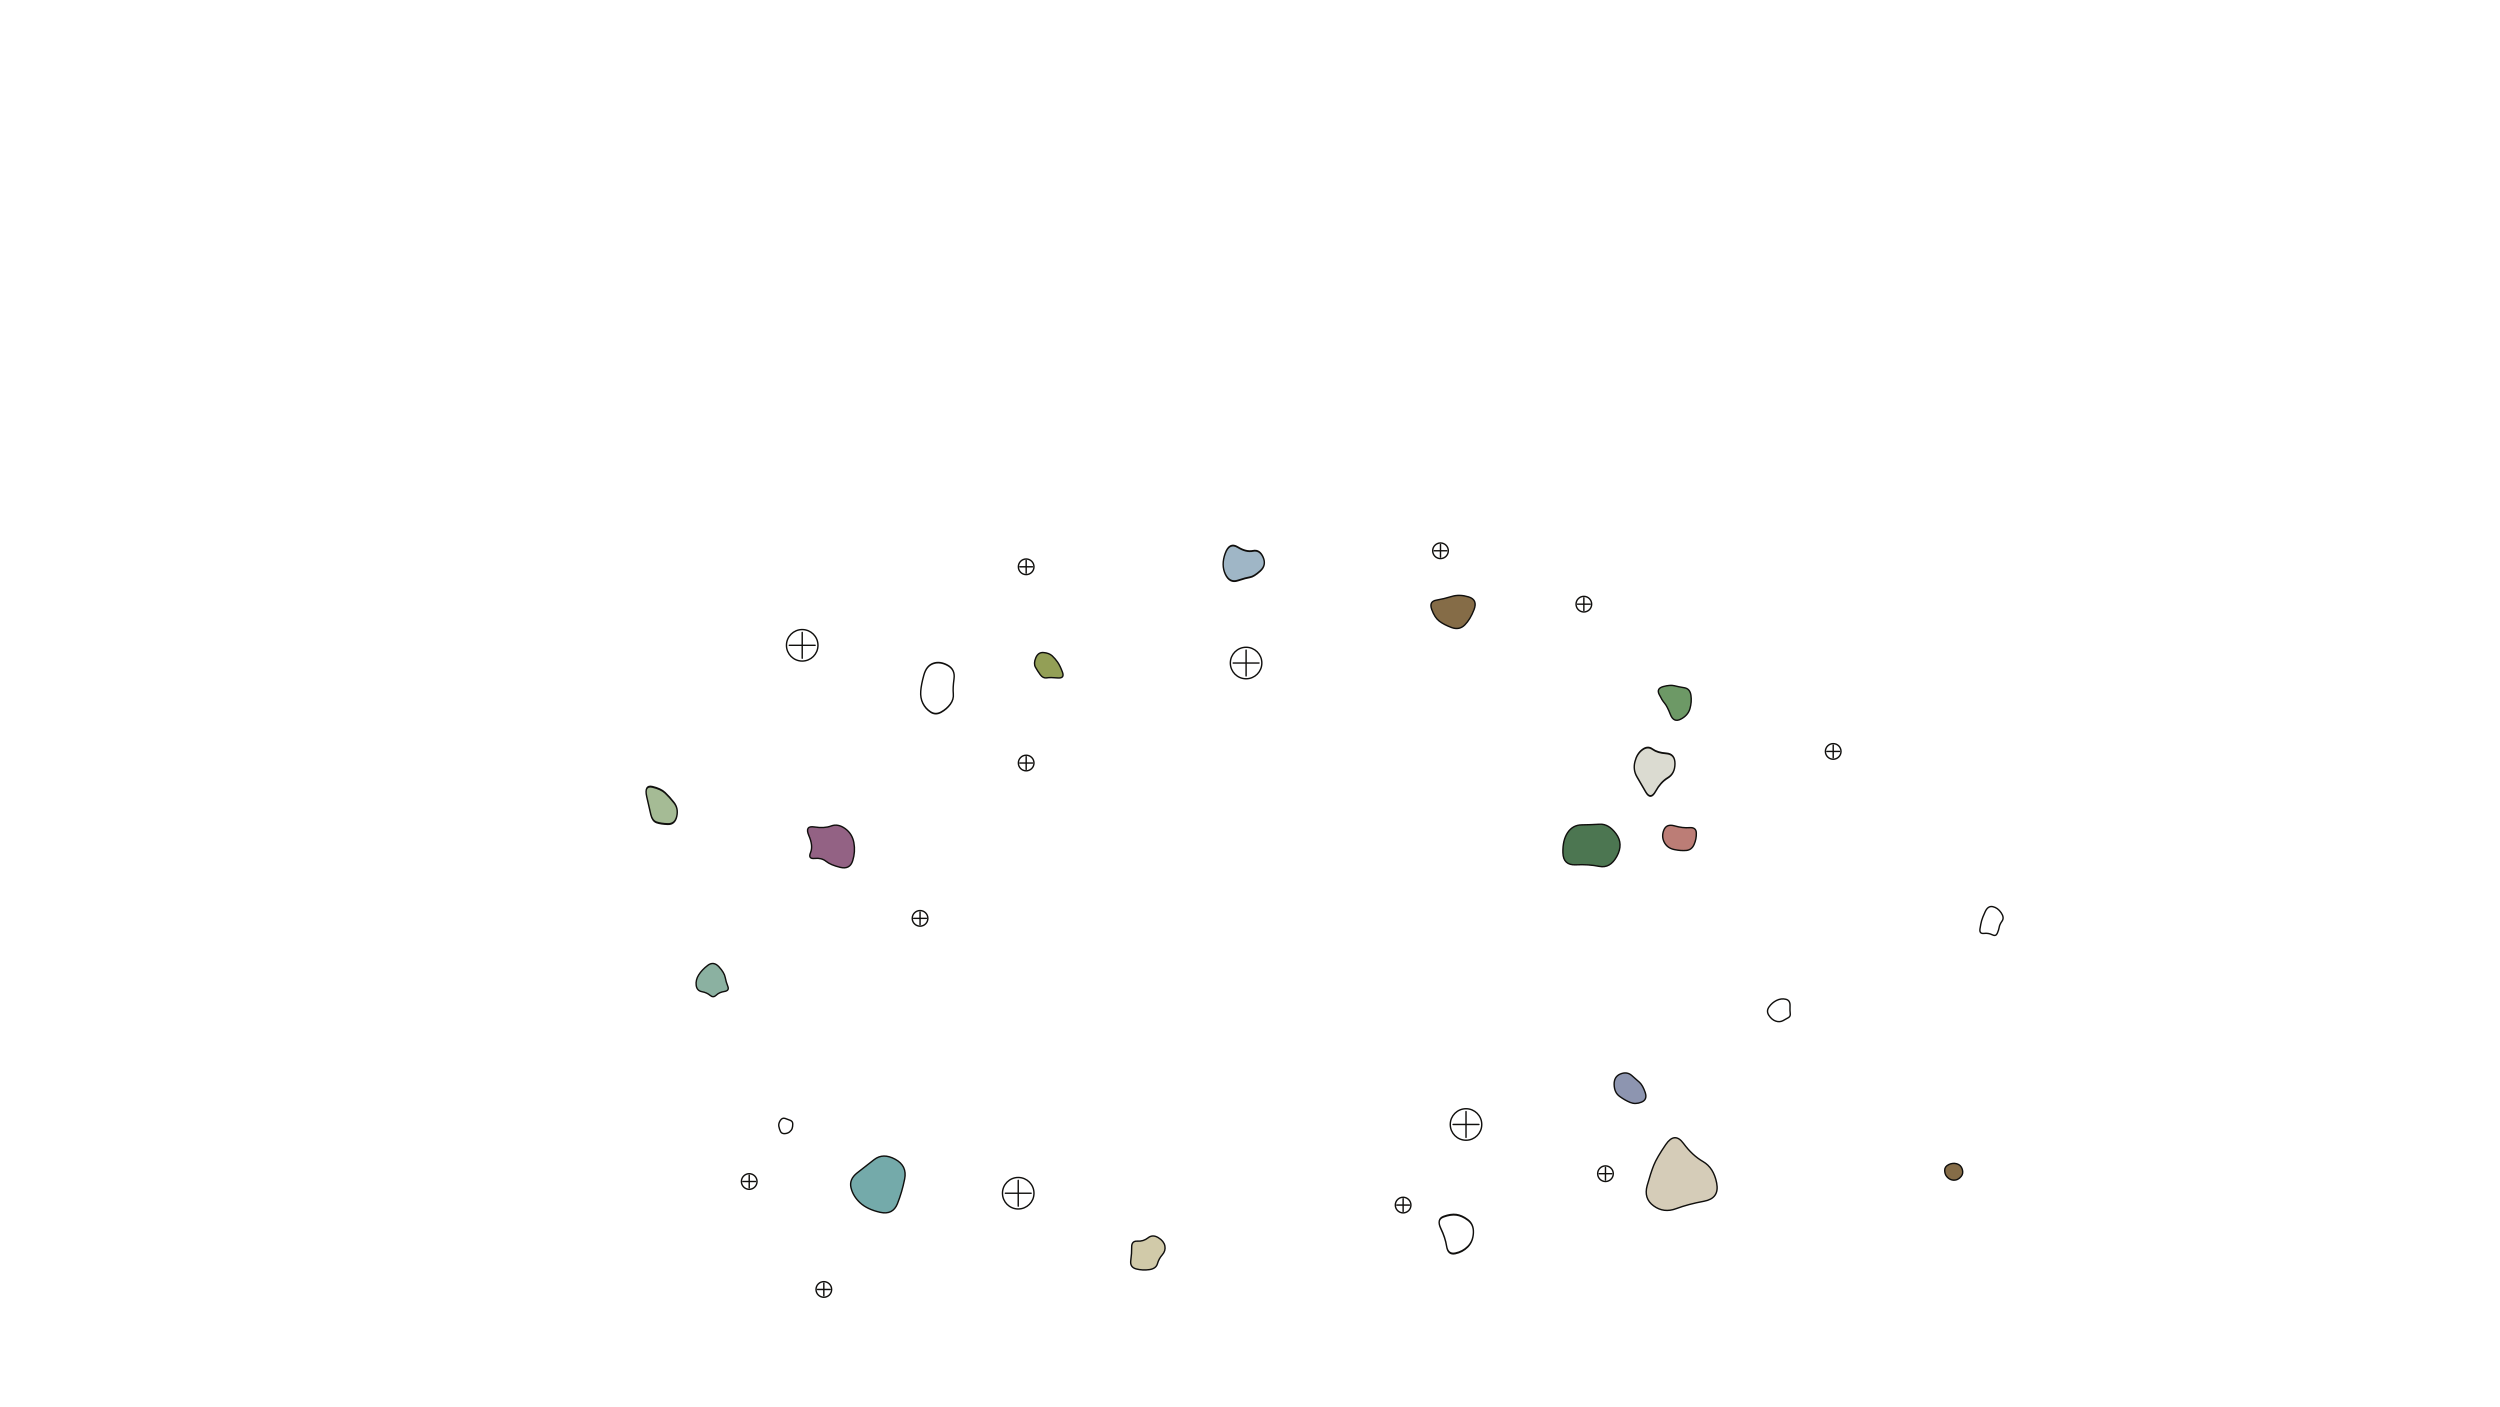
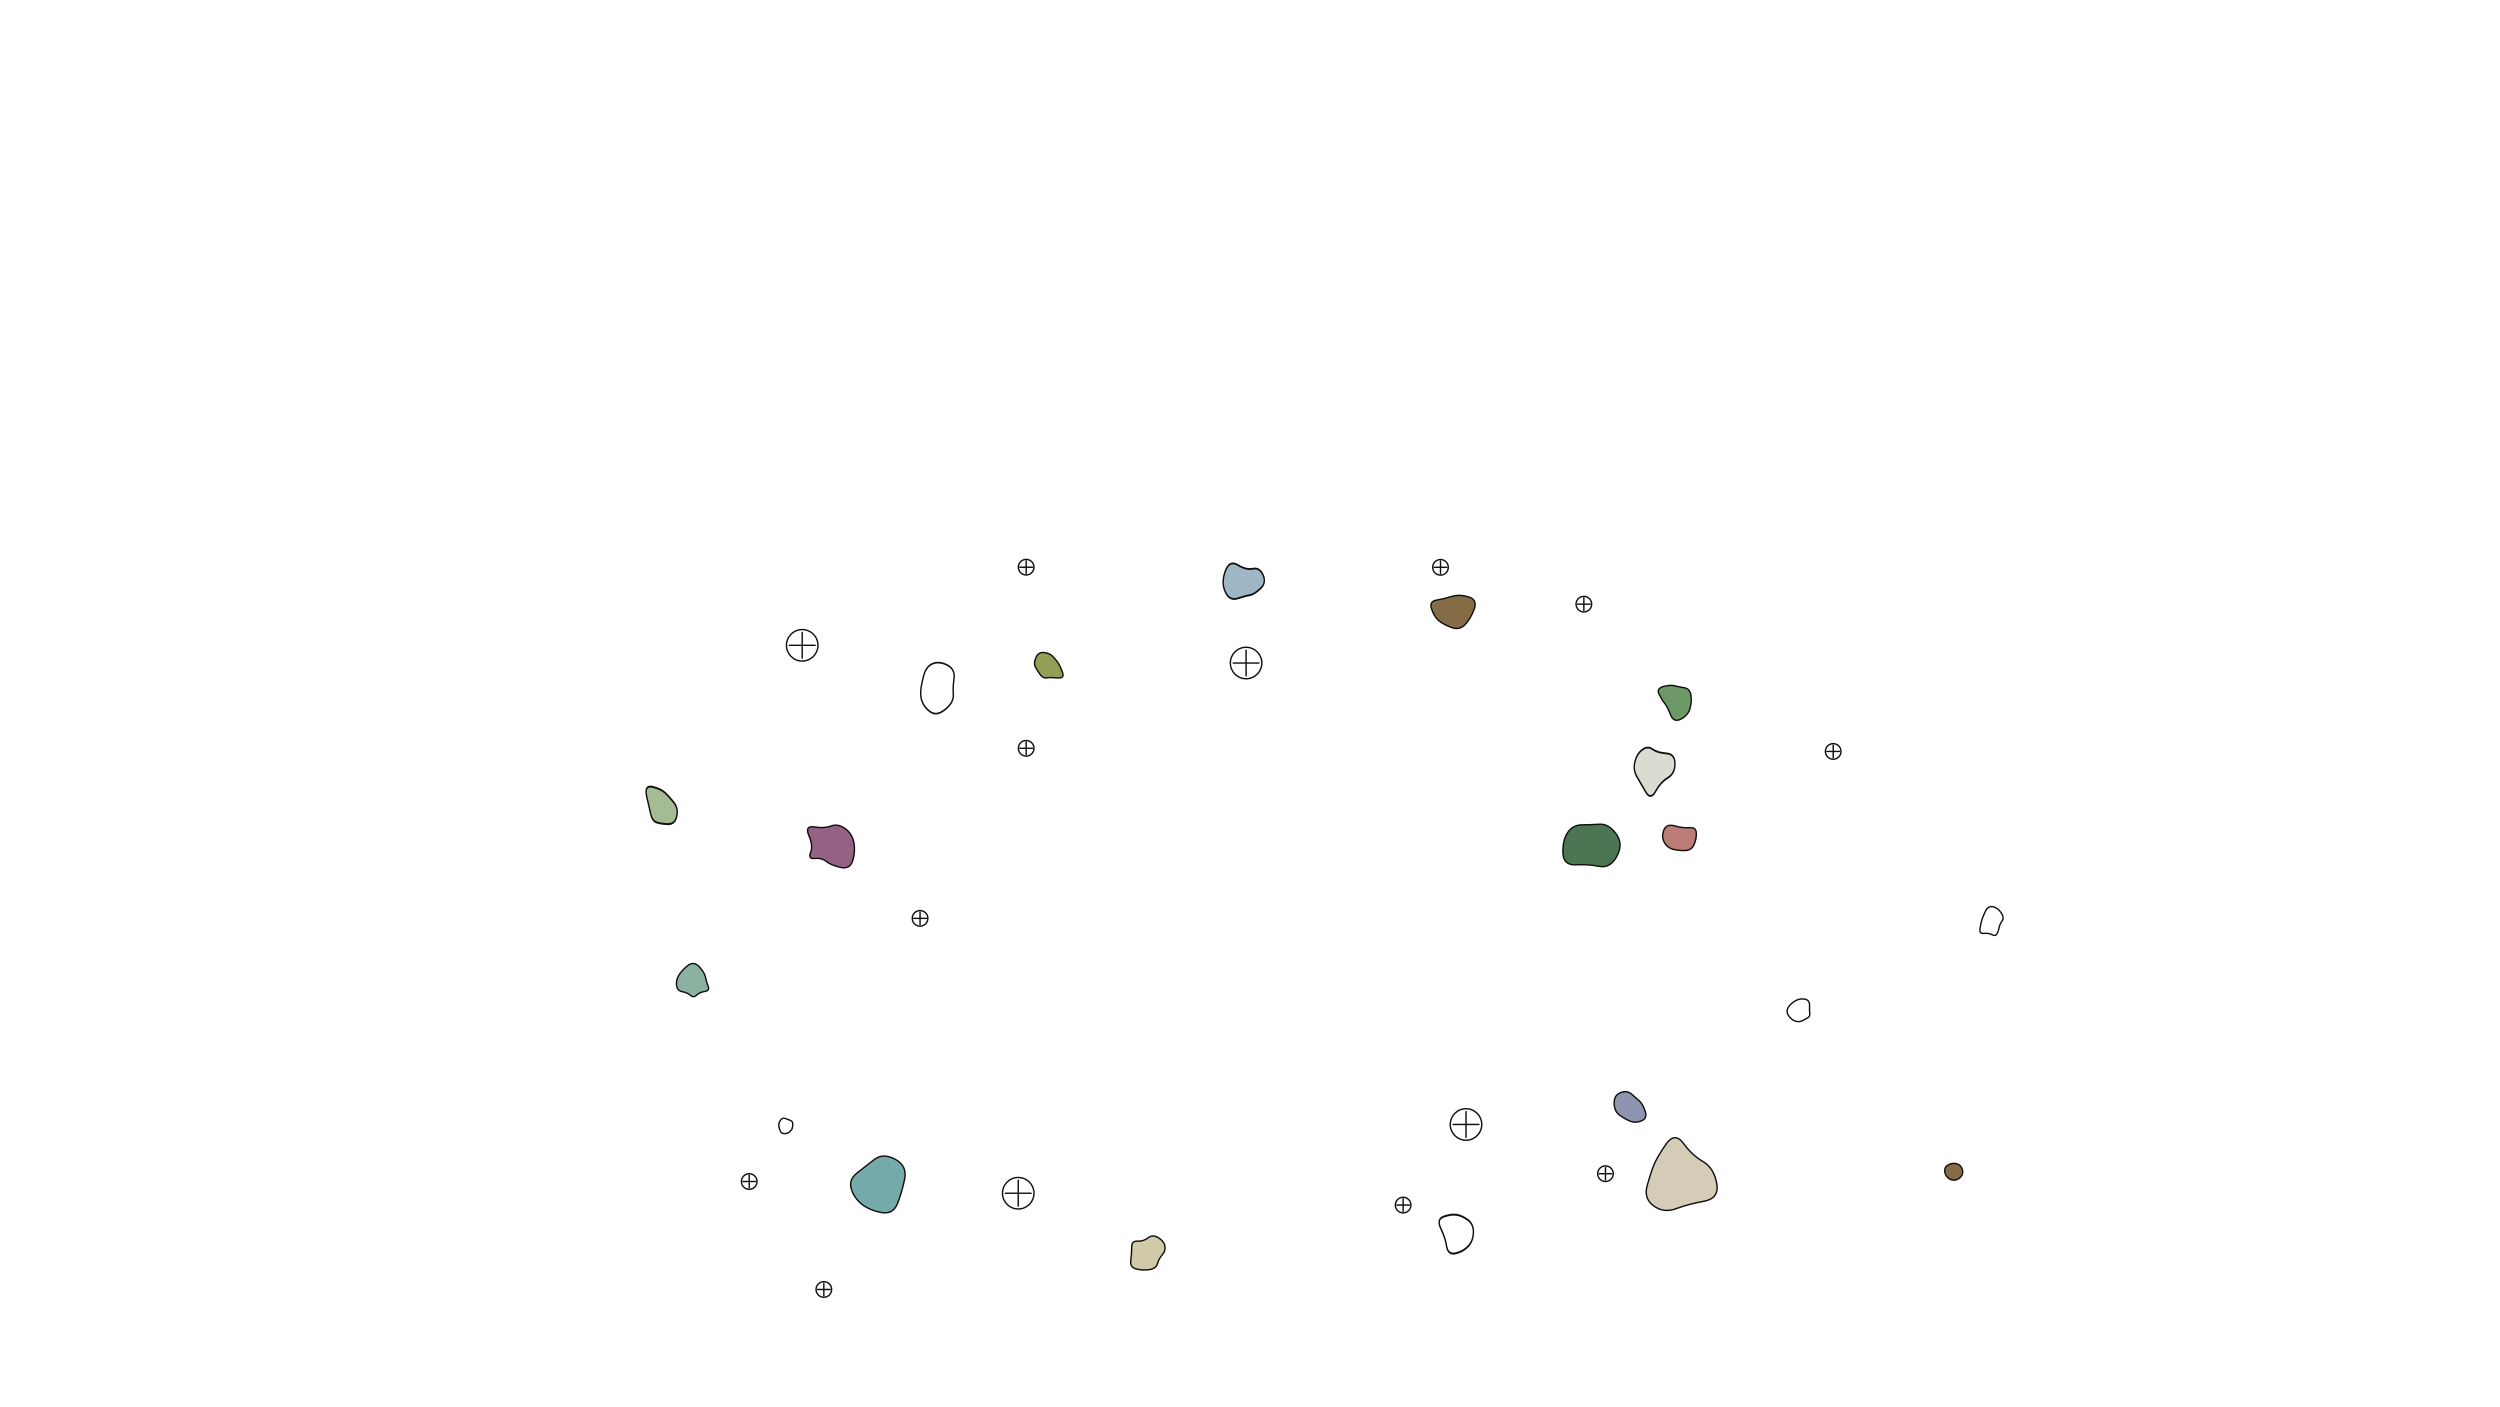
<svg xmlns="http://www.w3.org/2000/svg" viewBox="0 0 1920 1080" fill="none" role="presentation">
  <g stroke="#100f0d" stroke-width="1.1" vector-effect="non-scaling-stroke">
-     <g class="x" transform="translate(957 434)" style="--ax:7.3px;--ay:5.7px;--t:20.7s;--ty:25.8s;--d:-5.9s;--dy:-23.4s">
+     <g class="x" transform="translate(957 447.7)" style="--a:13.2px;--t:11.8s;--d:-8.9s;--dy:-11.9s">
      <g class="y">
        <path fill="hsl(205 26% 70%)" transform="scale(1 1.3)" d="M 3 7.17 Q -0.04 7.52 -6.35 9.12 Q -12.66 10.73 -15.95 5.33 Q -19.24 -0.07 -16.04 -6.87 Q -12.84 -13.67 -6.4 -10.61 Q 0.04 -7.55 5.26 -8.4 Q 10.47 -9.24 13.1 -4.59 Q 15.74 0.06 10.89 3.44 Q 6.04 6.81 3 7.17 Z" />
      </g>
    </g>
-     <g class="x" transform="translate(1113.8 470)" style="--ax:8.2px;--ay:6.4px;--t:18.6s;--ty:23.3s;--d:-2.6s;--dy:-12.2s">
+     <g class="x" transform="translate(1113.8 470)" style="--a:14.5px;--t:11.2s;--d:-9.7s;--dy:-12.5s">
      <g class="y">
        <path fill="hsl(36 30% 40%)" d="M 11.18 9.92 Q 6.96 14.15 1.01 11.94 Q -4.94 9.73 -8.46 7 Q -11.99 4.27 -14.22 -1.9 Q -16.45 -8.08 -10.69 -9.08 Q -4.93 -10.08 1.08 -11.91 Q 7.09 -13.74 14.12 -11.58 Q 21.16 -9.41 18.28 -1.86 Q 15.4 5.68 11.18 9.92 Z" />
      </g>
    </g>
-     <g class="x" transform="translate(804.7 512.2)" style="--ax:7.3px;--ay:5.7px;--t:19.5s;--ty:24.3s;--d:-3.9s;--dy:-19.9s">
+     <g class="x" transform="translate(804.7 512.2)" style="--a:13.2px;--t:11.4s;--d:-7.2s;--dy:-10s">
      <g class="y">
        <path fill="hsl(70 30% 48%)" d="M 7.61 -3.57 Q 9.52 -0.79 11.29 4.09 Q 13.06 8.97 7.54 8.45 Q 2.02 7.93 -0.82 8.4 Q -3.66 8.87 -5.76 6 Q -7.85 3.14 -9.45 0.26 Q -11.06 -2.63 -9.2 -7.03 Q -7.34 -11.43 -3.14 -11.03 Q 1.07 -10.64 3.38 -8.5 Q 5.69 -6.36 7.61 -3.57 Z" />
      </g>
    </g>
-     <g class="x" transform="translate(720.2 531.8)" style="--ax:7.6px;--ay:5.9px;--t:24.7s;--ty:30.9s;--d:-9.5s;--dy:-23.6s">
+     <g class="x" transform="translate(720.2 531.8)" style="--a:14.2px;--t:12.9s;--d:-7.6s;--dy:-10.8s">
      <g class="y">
        <path fill="none" transform="scale(1 1.2)" d="M 11.94 0.83 Q 12.39 4.4 9.65 7.51 Q 6.9 10.62 2.58 12.61 Q -1.74 14.6 -5.58 12.47 Q -9.41 10.35 -11.45 6.92 Q -13.48 3.49 -13.07 -0.88 Q -12.66 -5.26 -10.66 -11.16 Q -8.67 -17.07 -3.47 -18.56 Q 1.72 -20.04 7.6 -17.36 Q 13.48 -14.68 12.49 -8.71 Q 11.5 -2.73 11.94 0.83 Z" />
      </g>
    </g>
-     <g class="x" transform="translate(1285.8 536.4)" style="--ax:7.3px;--ay:5.7px;--t:24.9s;--ty:31.1s;--d:-9.8s;--dy:-0.4s">
+     <g class="x" transform="translate(1285.8 536.4)" style="--a:14.9px;--t:13s;--d:-12.4s;--dy:-15.7s">
      <g class="y">
        <path fill="hsl(112 20% 50%)" d="M -2.92 12.37 Q -5.41 5.96 -7.44 3.6 Q -9.47 1.23 -11.61 -3.22 Q -13.75 -7.67 -8.41 -9.12 Q -3.07 -10.56 0.14 -9.74 Q 3.35 -8.92 7.74 -8.21 Q 12.13 -7.5 12.84 -2.38 Q 13.56 2.73 12.07 7.87 Q 10.58 13.01 5.07 15.89 Q -0.44 18.77 -2.92 12.37 Z" />
      </g>
    </g>
-     <g class="x" transform="translate(1269.2 589.1)" style="--ax:7.6px;--ay:5.9px;--t:26.5s;--ty:33.2s;--d:-13.6s;--dy:-29.6s">
+     <g class="x" transform="translate(1269.2 589.1)" style="--a:14.8px;--t:13.4s;--d:-13.3s;--dy:-16.6s">
      <g class="y">
        <path fill="hsl(60 12% 84%)" transform="scale(1 1.3)" d="M 17.18 -1.94 Q 17.13 3.84 11.66 6.37 Q 6.18 8.9 2.33 14.3 Q -1.52 19.69 -5.26 14.73 Q -9 9.78 -12.06 5.72 Q -15.11 1.66 -13.6 -3.09 Q -12.09 -7.85 -7.92 -10.24 Q -3.75 -12.64 -0.03 -10.54 Q 3.69 -8.44 10.46 -8.08 Q 17.23 -7.72 17.18 -1.94 Z" />
      </g>
    </g>
-     <g class="x" transform="translate(507.5 620.8)" style="--ax:7.6px;--ay:5.9px;--t:25.8s;--ty:32.2s;--d:-11.9s;--dy:-2.5s">
+     <g class="x" transform="translate(507.5 620.8)" style="--a:16.5px;--t:13.2s;--d:-7s;--dy:-10.3s">
      <g class="y">
        <path fill="hsl(95 22% 66%)" transform="scale(1 1.4)" d="M -7.67 3.42 Q -8.82 -0.03 -10.83 -6.44 Q -12.84 -12.85 -6.4 -11.78 Q 0.05 -10.7 3.32 -8.51 Q 6.59 -6.31 10.11 -3.12 Q 13.64 0.06 12.24 4.42 Q 10.83 8.77 5.4 8.65 Q -0.04 8.52 -3.28 7.7 Q -6.53 6.88 -7.67 3.42 Z" />
      </g>
    </g>
-     <g class="x" transform="translate(635.7 651)" style="--ax:8.2px;--ay:6.4px;--t:18.6s;--ty:23.3s;--d:-2.6s;--dy:-12.1s">
+     <g class="x" transform="translate(635.7 651)" style="--a:15.5px;--t:11.2s;--d:-5.7s;--dy:-8.5s">
      <g class="y">
        <path fill="hsl(318 20% 48%)" d="M 19.17 10.01 Q 17.02 16.93 9.63 15.13 Q 2.24 13.34 -1.25 10.52 Q -4.74 7.7 -10.02 8.28 Q -15.3 8.85 -13.18 3.73 Q -11.07 -1.39 -14.47 -9.23 Q -17.88 -17.08 -10.22 -15.89 Q -2.57 -14.69 2.64 -16.65 Q 7.86 -18.6 13.34 -14.66 Q 18.82 -10.72 20.08 -3.81 Q 21.33 3.1 19.17 10.01 Z" />
      </g>
    </g>
-     <g class="x" transform="translate(1220.9 646.5)" style="--ax:8.5px;--ay:6.6px;--t:29.5s;--ty:36.9s;--d:-27.1s;--dy:-19.8s">
+     <g class="x" transform="translate(1220.9 646.5)" style="--a:15.1px;--t:14.3s;--d:-14.7s;--dy:-18.3s">
      <g class="y">
        <path fill="hsl(128 22% 38%)" d="M 7.65 -13.5 Q 14.54 -13.92 20.27 -6.12 Q 26.01 1.67 20.86 11.13 Q 15.72 20.58 7.36 18.88 Q -1.01 17.18 -10.66 17.68 Q -20.3 18.18 -20.58 8.49 Q -20.85 -1.21 -16.95 -7.06 Q -13.04 -12.9 -6.14 -12.99 Q 0.77 -13.08 7.65 -13.5 Z" />
      </g>
    </g>
-     <g class="x" transform="translate(1291.8 643.4)" style="--ax:7.3px;--ay:5.7px;--t:25.7s;--ty:32.1s;--d:-16.6s;--dy:-0.8s">
+     <g class="x" transform="translate(1291.8 643.4)" style="--a:14.7px;--t:13.2s;--d:-13.5s;--dy:-16.8s">
      <g class="y">
        <path fill="hsl(6 34% 60%)" d="M 5.68 -7.76 Q 10.82 -8.19 10.98 -3.66 Q 11.13 0.88 9.28 5.12 Q 7.43 9.36 3.27 9.75 Q -0.88 10.13 -6.1 9.03 Q -11.31 7.92 -13.63 3.48 Q -15.95 -0.97 -13.95 -5.93 Q -11.95 -10.9 -5.7 -9.12 Q 0.55 -7.34 5.68 -7.76 Z" />
      </g>
    </g>
-     <g class="x" transform="translate(547.9 756.6)" style="--ax:7px;--ay:5.5px;--t:20.5s;--ty:25.6s;--d:-5.5s;--dy:-16.7s">
+     <g class="x" transform="translate(532.8 756.6)" style="--a:15.7px;--t:11.7s;--d:-5.5s;--dy:-8.5s">
      <g class="y">
        <path fill="hsl(155 20% 62%)" d="M 8.42 4.85 Q 4.41 5.48 2.16 7.71 Q -0.09 9.93 -2.52 7.84 Q -4.96 5.75 -8.83 5.01 Q -12.7 4.26 -13.22 0.15 Q -13.74 -3.96 -11.3 -7.87 Q -8.85 -11.78 -4.37 -15.18 Q 0.12 -18.58 4.25 -14.1 Q 8.37 -9.61 9.04 -6.01 Q 9.71 -2.41 11.06 0.91 Q 12.42 4.23 8.42 4.85 Z" />
      </g>
    </g>
-     <g class="x" transform="translate(1369 777.7)" style="--ax:6.4px;--ay:5px;--t:29.2s;--ty:36.5s;--d:-20.6s;--dy:-11.8s">
+     <g class="x" transform="translate(1384 777.7)" style="--a:15.1px;--t:14.2s;--d:-1s;--dy:-4.5s">
      <g class="y">
        <path fill="none" d="M -10.47 2.14 Q -12.67 -1.17 -10.36 -4.42 Q -8.06 -7.66 -4.59 -9.38 Q -1.11 -11.09 2.39 -10.29 Q 5.9 -9.49 5.74 -5.36 Q 5.59 -1.24 5.9 0.75 Q 6.21 2.74 4.56 3.8 Q 2.91 4.85 0.3 6.19 Q -2.31 7.52 -5.3 6.48 Q -8.28 5.45 -10.47 2.14 Z" />
      </g>
    </g>
-     <g class="x" transform="translate(1252.6 836.1)" style="--ax:7px;--ay:5.5px;--t:28.4s;--ty:35.5s;--d:-18.3s;--dy:-0.9s">
+     <g class="x" transform="translate(1252.6 850.5)" style="--a:14.6px;--t:14s;--d:-1.6s;--dy:-5.1s">
      <g class="y">
        <path fill="hsl(225 18% 62%)" d="M -8.14 -11.28 Q -3.19 -13.3 0.46 -10.22 Q 4.11 -7.15 6.59 -4.82 Q 9.07 -2.5 10.92 2.94 Q 12.77 8.39 8.1 10.33 Q 3.44 12.27 -0.67 10.55 Q -4.78 8.84 -8.78 5.9 Q -12.79 2.96 -12.94 -3.15 Q -13.09 -9.26 -8.14 -11.28 Z" />
      </g>
    </g>
-     <g class="x" transform="translate(604.1 865.2)" style="--ax:6.1px;--ay:4.8px;--t:28.1s;--ty:35.1s;--d:-17.4s;--dy:-8.5s">
+     <g class="x" transform="translate(604.1 865.2)" style="--a:14.5px;--t:13.9s;--d:-6.1s;--dy:-9.5s">
      <g class="y">
        <path fill="none" d="M 2.31 4.09 Q 0.84 5.3 -1.46 5.43 Q -3.77 5.56 -4.66 3.78 Q -5.54 1.99 -5.95 -0.16 Q -6.35 -2.31 -4.84 -4.65 Q -3.33 -6.98 -1.14 -6.25 Q 1.04 -5.53 2.89 -4.76 Q 4.74 -3.99 4.74 -1.96 Q 4.75 0.07 4.26 1.47 Q 3.77 2.87 2.31 4.09 Z" />
      </g>
    </g>
-     <g class="x" transform="translate(671.9 910.4)" style="--ax:9.7px;--ay:7.6px;--t:28.3s;--ty:35.4s;--d:-18.2s;--dy:-0.9s">
+     <g class="x" transform="translate(671.9 910.4)" style="--a:17.8px;--t:14s;--d:-5.7s;--dy:-9.2s">
      <g class="y">
        <path fill="hsl(180 24% 56%)" d="M -0.51 -19.85 Q 6.35 -25.13 15.63 -20.09 Q 24.9 -15.05 22.87 -4.91 Q 20.84 5.24 17.32 14.05 Q 13.8 22.87 3.97 20.64 Q -5.85 18.42 -11.29 13.39 Q -16.72 8.35 -18.31 1.86 Q -19.9 -4.64 -13.64 -9.6 Q -7.37 -14.57 -0.51 -19.85 Z" />
      </g>
    </g>
-     <g class="x" transform="translate(1287.3 902.9)" style="--ax:10px;--ay:7.8px;--t:30.6s;--ty:38.3s;--d:-30.5s;--dy:-23.5s">
+     <g class="x" transform="translate(1287.3 902.9)" style="--a:18.4px;--t:14.6s;--d:-2s;--dy:-5.7s">
      <g class="y">
        <path fill="hsl(40 26% 78%)" d="M -0.05 25.36 Q -9.54 28.89 -17.29 23.23 Q -25.04 17.58 -22.28 7.67 Q -19.53 -2.23 -17.19 -8.05 Q -14.85 -13.87 -7.99 -23.89 Q -1.14 -33.92 5.62 -24.75 Q 12.37 -15.58 20.6 -10.83 Q 28.83 -6.08 31.1 5.69 Q 33.37 17.46 21.4 19.65 Q 9.43 21.84 -0.05 25.36 Z" />
      </g>
    </g>
-     <g class="x" transform="translate(1118.4 946.6)" style="--ax:7px;--ay:5.5px;--t:22.3s;--ty:27.8s;--d:-8.9s;--dy:-21.8s">
+     <g class="x" transform="translate(1118.4 946.6)" style="--a:14.4px;--t:12.2s;--d:-2.3s;--dy:-5.3s">
      <g class="y">
        <path fill="none" transform="scale(1 1.4)" d="M -9.75 -8.71 Q -4.25 -10.15 0.01 -9.76 Q 4.28 -9.37 8.88 -6.94 Q 13.49 -4.51 13.17 0.19 Q 12.86 4.89 8.87 7.75 Q 4.88 10.61 -0.75 11.43 Q -6.37 12.24 -7.39 7.55 Q -8.41 2.86 -11.83 -2.2 Q -15.25 -7.27 -9.75 -8.71 Z" />
      </g>
    </g>
-     <g class="x" transform="translate(881.6 961.7)" style="--ax:7.3px;--ay:5.7px;--t:24.7s;--ty:30.9s;--d:-14.3s;--dy:-6.1s">
+     <g class="x" transform="translate(881.6 961.7)" style="--a:14.5px;--t:12.9s;--d:-4s;--dy:-7.3s">
      <g class="y">
        <path fill="hsl(50 30% 74%)" d="M -8 -8.5 Q -3.44 -8.23 0.09 -11.03 Q 3.61 -13.83 7.95 -11.19 Q 12.29 -8.56 13.02 -4.83 Q 13.75 -1.09 11.07 1.95 Q 8.39 4.99 7.32 8.81 Q 6.24 12.63 1.11 13.37 Q -4.02 14.11 -8.98 12.85 Q -13.94 11.58 -13.16 6.22 Q -12.39 0.87 -12.47 -3.95 Q -12.56 -8.76 -8 -8.5 Z" />
      </g>
    </g>
-     <g class="x" transform="translate(1530.1 709.8)" style="--ax:6.4px;--ay:5px;--t:22.6s;--ty:28.2s;--d:-9.6s;--dy:-22.7s">
+     <g class="x" transform="translate(1530.1 709.8)" style="--a:16.7px;--t:12.3s;--d:-0.4s;--dy:-3.5s">
      <g class="y">
        <path fill="none" d="M -5.47 -9.63 Q -3.33 -14.28 0.4 -13.47 Q 4.13 -12.66 6.75 -8.87 Q 9.37 -5.08 7.49 -2.43 Q 5.61 0.23 5.3 2.25 Q 4.99 4.28 3.85 6.91 Q 2.71 9.55 -0.09 8.1 Q -2.88 6.66 -6.48 7.06 Q -10.08 7.46 -9.47 3.53 Q -8.85 -0.4 -8.23 -2.69 Q -7.62 -4.98 -5.47 -9.63 Z" />
      </g>
    </g>
-     <g class="x" transform="translate(1500 901.4)" style="--ax:6.1px;--ay:4.8px;--t:29.1s;--ty:36.4s;--d:-25.8s;--dy:-18.4s">
+     <g class="x" transform="translate(1500 901.4)" style="--a:16.6px;--t:14.2s;--d:-1.4s;--dy:-5s">
      <g class="y">
        <path fill="hsl(36 30% 40%)" d="M -1.72 4.53 Q -3.63 3.81 -5.04 2 Q -6.45 0.2 -6.47 -2.64 Q -6.48 -5.48 -3.39 -6.99 Q -0.31 -8.49 2.83 -7.61 Q 5.97 -6.73 7.01 -3.47 Q 8.04 -0.2 6.22 2.02 Q 4.4 4.25 2.29 4.76 Q 0.19 5.26 -1.72 4.53 Z" />
      </g>
    </g>
  </g>
  <g stroke="#100f0d" stroke-width="1.1" stroke-linecap="round" vector-effect="non-scaling-stroke">
-     <g class="x" transform="translate(1106.3 423)" style="--ax:5.8px;--ay:4.5px;--t:26.3s;--ty:32.9s;--d:-18.1s;--dy:-2.3s">
+     <g class="x" transform="translate(1106.3 435.7)" style="--a:12.4px;--t:13.4s;--d:-11.6s;--dy:-15s">
      <g class="y">
        <circle r="6" />
        <path d="M 0 -4.9 V 4.9 M -4.9 0 H 4.9" />
      </g>
    </g>
-     <g class="x" transform="translate(788.1 435.3)" style="--ax:5.8px;--ay:4.5px;--t:19.7s;--ty:24.6s;--d:-4.3s;--dy:-20.6s">
+     <g class="x" transform="translate(788.1 435.6)" style="--a:12.5px;--t:11.5s;--d:-7.5s;--dy:-10.4s">
      <g class="y">
        <circle r="6" />
        <path d="M 0 -4.9 V 4.9 M -4.9 0 H 4.9" />
      </g>
    </g>
-     <g class="x" transform="translate(1216.4 464)" style="--ax:5.8px;--ay:4.5px;--t:27.5s;--ty:34.3s;--d:-15.9s;--dy:-32.9s">
+     <g class="x" transform="translate(1216.4 464)" style="--a:13px;--t:13.7s;--d:-12.6s;--dy:-16s">
      <g class="y">
        <circle r="6" />
        <path d="M 0 -4.9 V 4.9 M -4.9 0 H 4.9" />
      </g>
    </g>
-     <g class="x" transform="translate(616.1 495.6)" style="--ax:7px;--ay:5.5px;--t:28.1s;--ty:35.2s;--d:-23.1s;--dy:-15.4s">
+     <g class="x" transform="translate(616.1 495.6)" style="--a:15px;--t:13.9s;--d:-8.3s;--dy:-11.8s">
      <g class="y">
        <circle r="12.1" />
        <path d="M 0 -9.9 V 9.9 M -9.9 0 H 9.9" />
      </g>
    </g>
-     <g class="x" transform="translate(957 509.2)" style="--ax:7px;--ay:5.5px;--t:23.3s;--ty:29.2s;--d:-6.7s;--dy:-19.4s">
+     <g class="x" transform="translate(957 509.2)" style="--a:12.2px;--t:12.5s;--d:-9.5s;--dy:-12.6s">
      <g class="y">
        <circle r="12.1" />
        <path d="M 0 -9.9 V 9.9 M -9.9 0 H 9.9" />
      </g>
    </g>
-     <g class="x" transform="translate(1407.9 577.1)" style="--ax:5.8px;--ay:4.5px;--t:27.2s;--ty:33.9s;--d:-15.2s;--dy:-6s">
+     <g class="x" transform="translate(1407.9 577.1)" style="--a:14.7px;--t:13.6s;--d:-13.5s;--dy:-16.9s">
      <g class="y">
        <circle r="6" />
        <path d="M 0 -4.9 V 4.9 M -4.9 0 H 4.9" />
      </g>
    </g>
-     <g class="x" transform="translate(788.1 586)" style="--ax:5.8px;--ay:4.5px;--t:29.4s;--ty:36.8s;--d:-6.1s;--dy:-21.6s">
+     <g class="x" transform="translate(788.1 574.7)" style="--a:11.5px;--t:14.3s;--d:-8.2s;--dy:-11.8s">
      <g class="y">
        <circle r="6" />
        <path d="M 0 -4.9 V 4.9 M -4.9 0 H 4.9" />
      </g>
    </g>
-     <g class="x" transform="translate(706.6 705.3)" style="--ax:5.8px;--ay:4.5px;--t:19.2s;--ty:24s;--d:-19.1s;--dy:-14.7s">
+     <g class="x" transform="translate(706.6 705.3)" style="--a:12.3px;--t:11.4s;--d:-5.8s;--dy:-8.6s">
      <g class="y">
        <circle r="6" />
        <path d="M 0 -4.9 V 4.9 M -4.9 0 H 4.9" />
      </g>
    </g>
-     <g class="x" transform="translate(1125.9 863.6)" style="--ax:7px;--ay:5.5px;--t:26.1s;--ty:32.6s;--d:-17.6s;--dy:-1.8s">
+     <g class="x" transform="translate(1125.9 863.6)" style="--a:13.6px;--t:13.3s;--d:-2.2s;--dy:-5.6s">
      <g class="y">
        <circle r="12.1" />
        <path d="M 0 -9.9 V 9.9 M -9.9 0 H 9.9" />
      </g>
    </g>
-     <g class="x" transform="translate(575.4 907.4)" style="--ax:5.8px;--ay:4.5px;--t:29.5s;--ty:36.8s;--d:-21.3s;--dy:-12.6s">
+     <g class="x" transform="translate(575.4 907.4)" style="--a:14.7px;--t:14.3s;--d:-6.2s;--dy:-9.7s">
      <g class="y">
        <circle r="6" />
        <path d="M 0 -4.9 V 4.9 M -4.9 0 H 4.9" />
      </g>
    </g>
-     <g class="x" transform="translate(782 916.4)" style="--ax:7px;--ay:5.5px;--t:31.2s;--ty:39.1s;--d:-10.6s;--dy:-37.4s">
+     <g class="x" transform="translate(782 916.4)" style="--a:14.2px;--t:14.8s;--d:-5.3s;--dy:-9s">
      <g class="y">
        <circle r="12.1" />
        <path d="M 0 -9.9 V 9.9 M -9.9 0 H 9.9" />
      </g>
    </g>
-     <g class="x" transform="translate(1233 901.4)" style="--ax:5.8px;--ay:4.5px;--t:27.9s;--ty:34.8s;--d:-17s;--dy:-34.5s">
+     <g class="x" transform="translate(1233 901.4)" style="--a:13.6px;--t:13.8s;--d:-1.9s;--dy:-5.4s">
      <g class="y">
        <circle r="6" />
        <path d="M 0 -4.9 V 4.9 M -4.9 0 H 4.9" />
      </g>
    </g>
-     <g class="x" transform="translate(1077.6 925.5)" style="--ax:5.8px;--ay:4.5px;--t:22.2s;--ty:27.8s;--d:-4.5s;--dy:-22.8s">
+     <g class="x" transform="translate(1077.6 925.5)" style="--a:12.8px;--t:12.2s;--d:-2.4s;--dy:-5.4s">
      <g class="y">
        <circle r="6" />
        <path d="M 0 -4.9 V 4.9 M -4.9 0 H 4.9" />
      </g>
    </g>
-     <g class="x" transform="translate(632.7 990.3)" style="--ax:5.8px;--ay:4.5px;--t:19.9s;--ty:24.9s;--d:-4.7s;--dy:-15.4s">
+     <g class="x" transform="translate(632.7 990.3)" style="--a:14.8px;--t:11.6s;--d:-4.4s;--dy:-7.3s">
      <g class="y">
        <circle r="6" />
        <path d="M 0 -4.9 V 4.9 M -4.9 0 H 4.9" />
      </g>
    </g>
  </g>
</svg>
